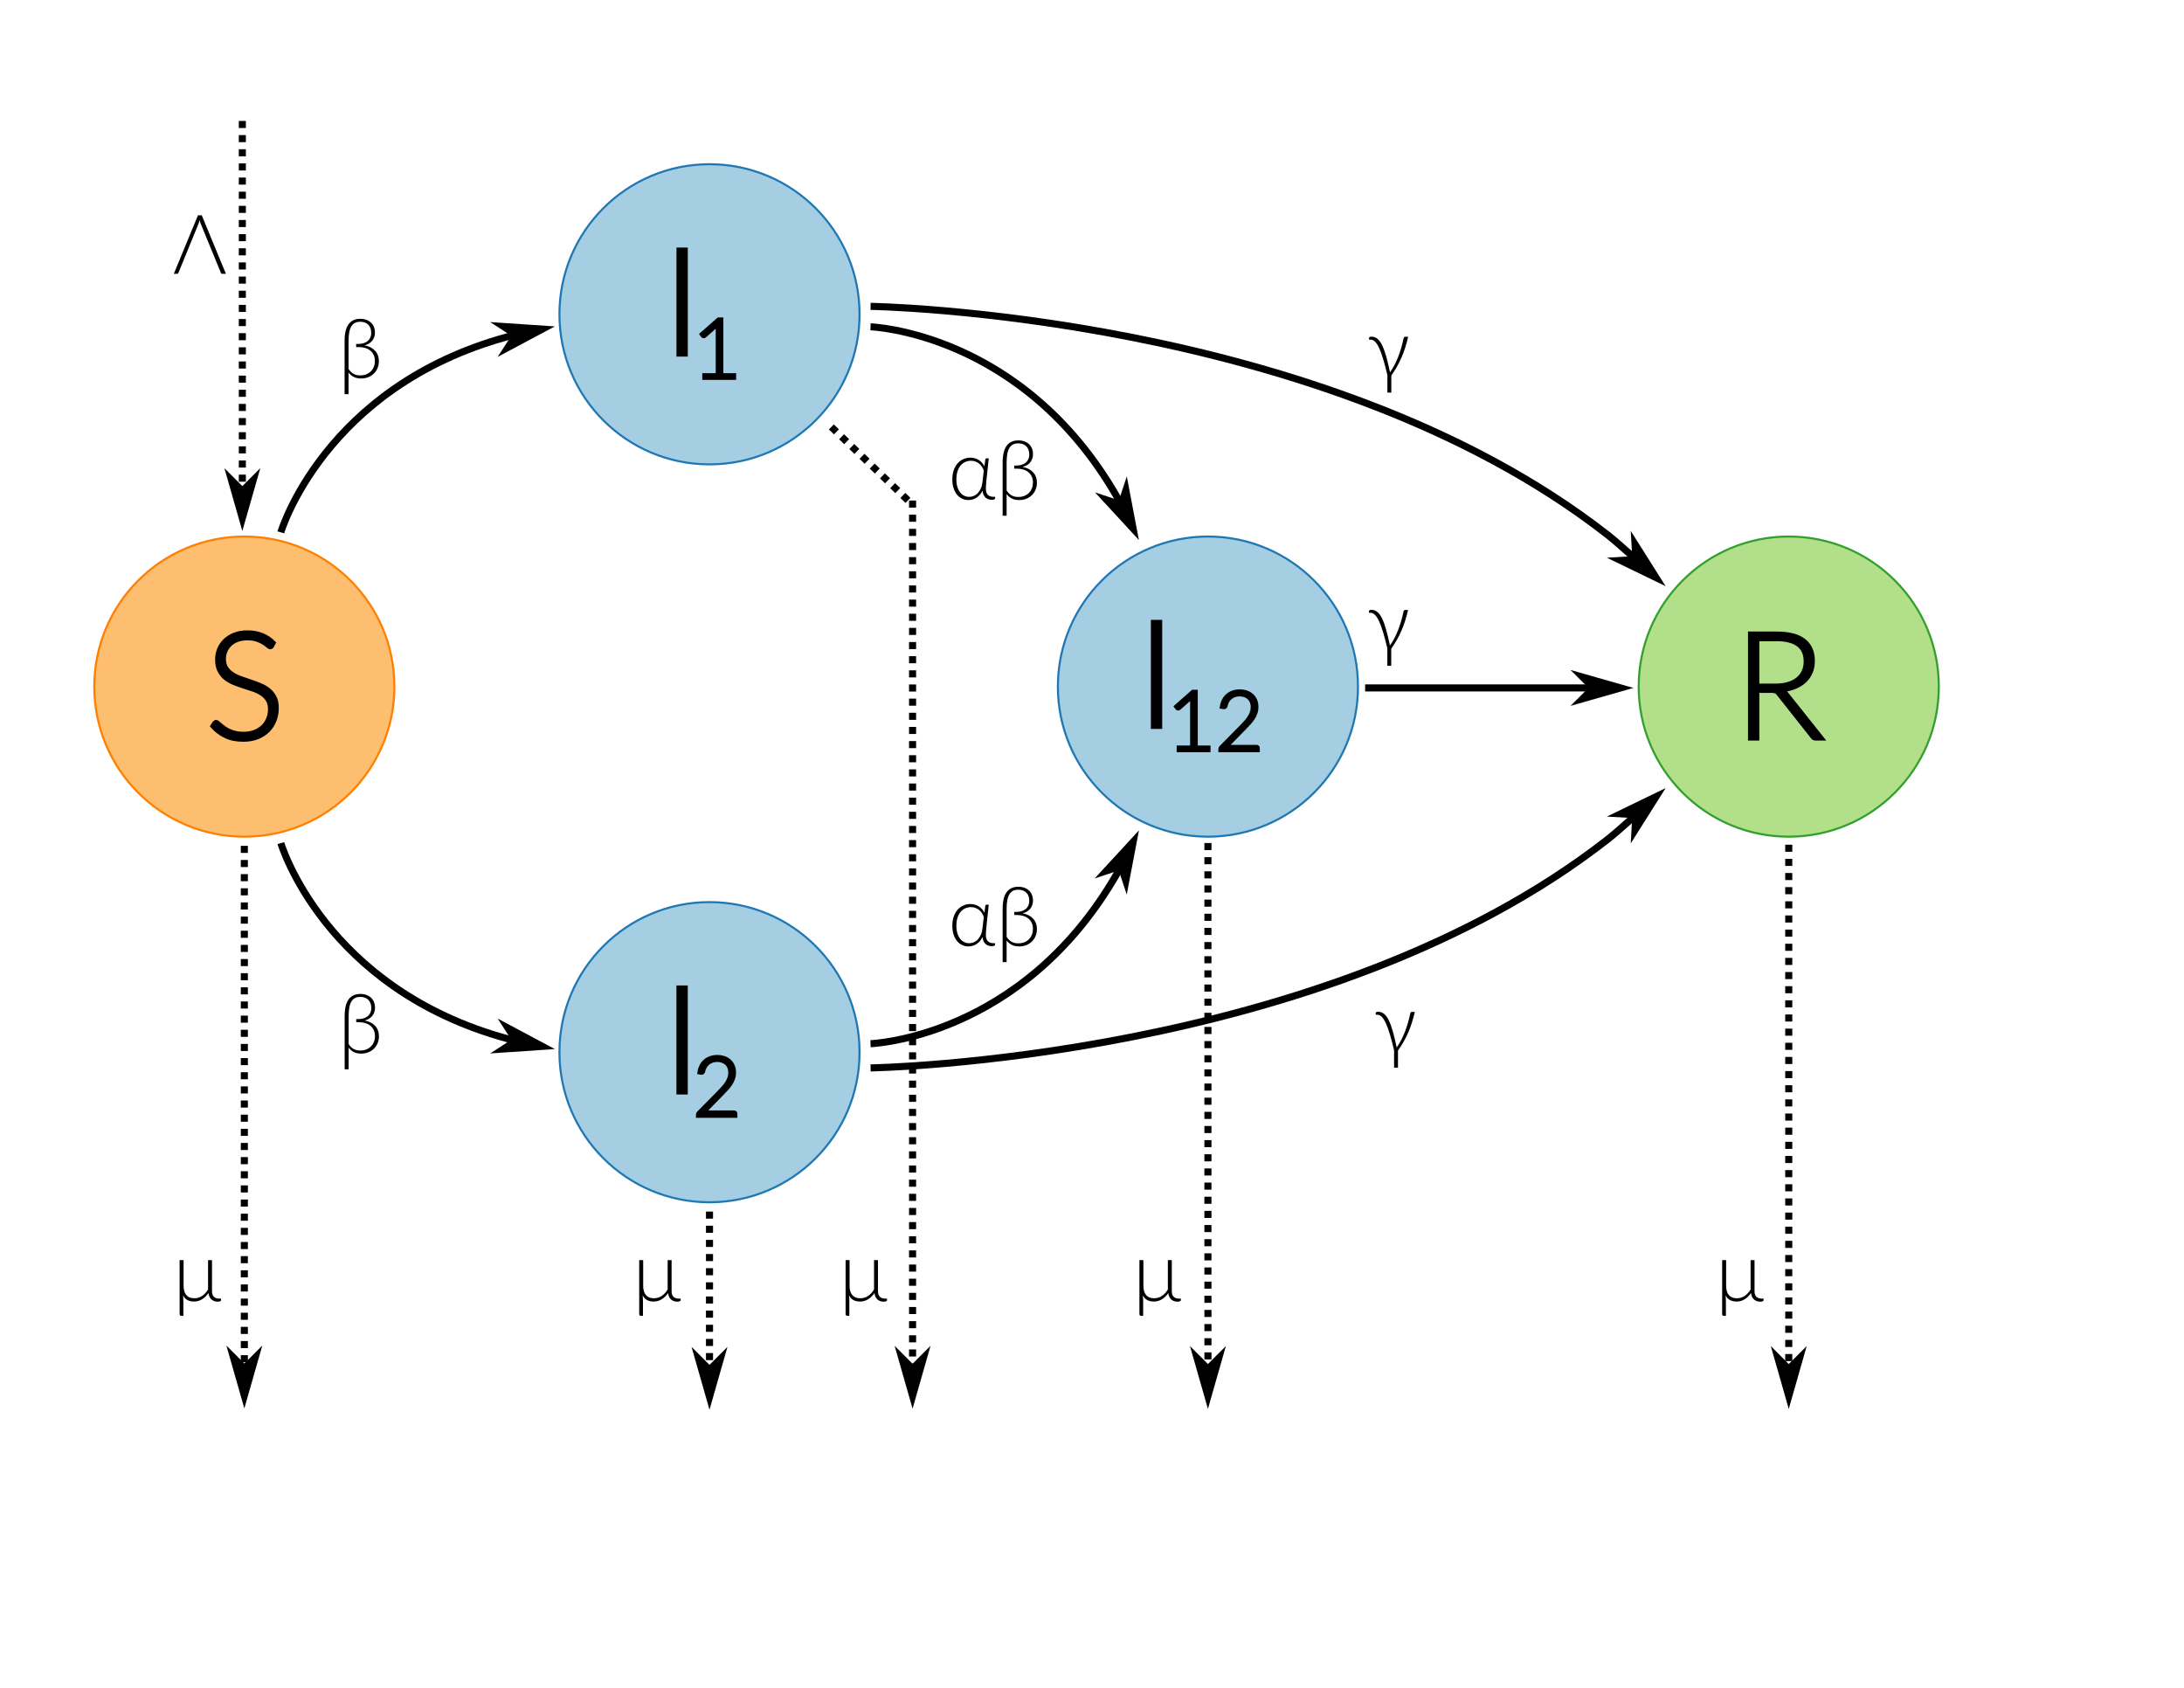
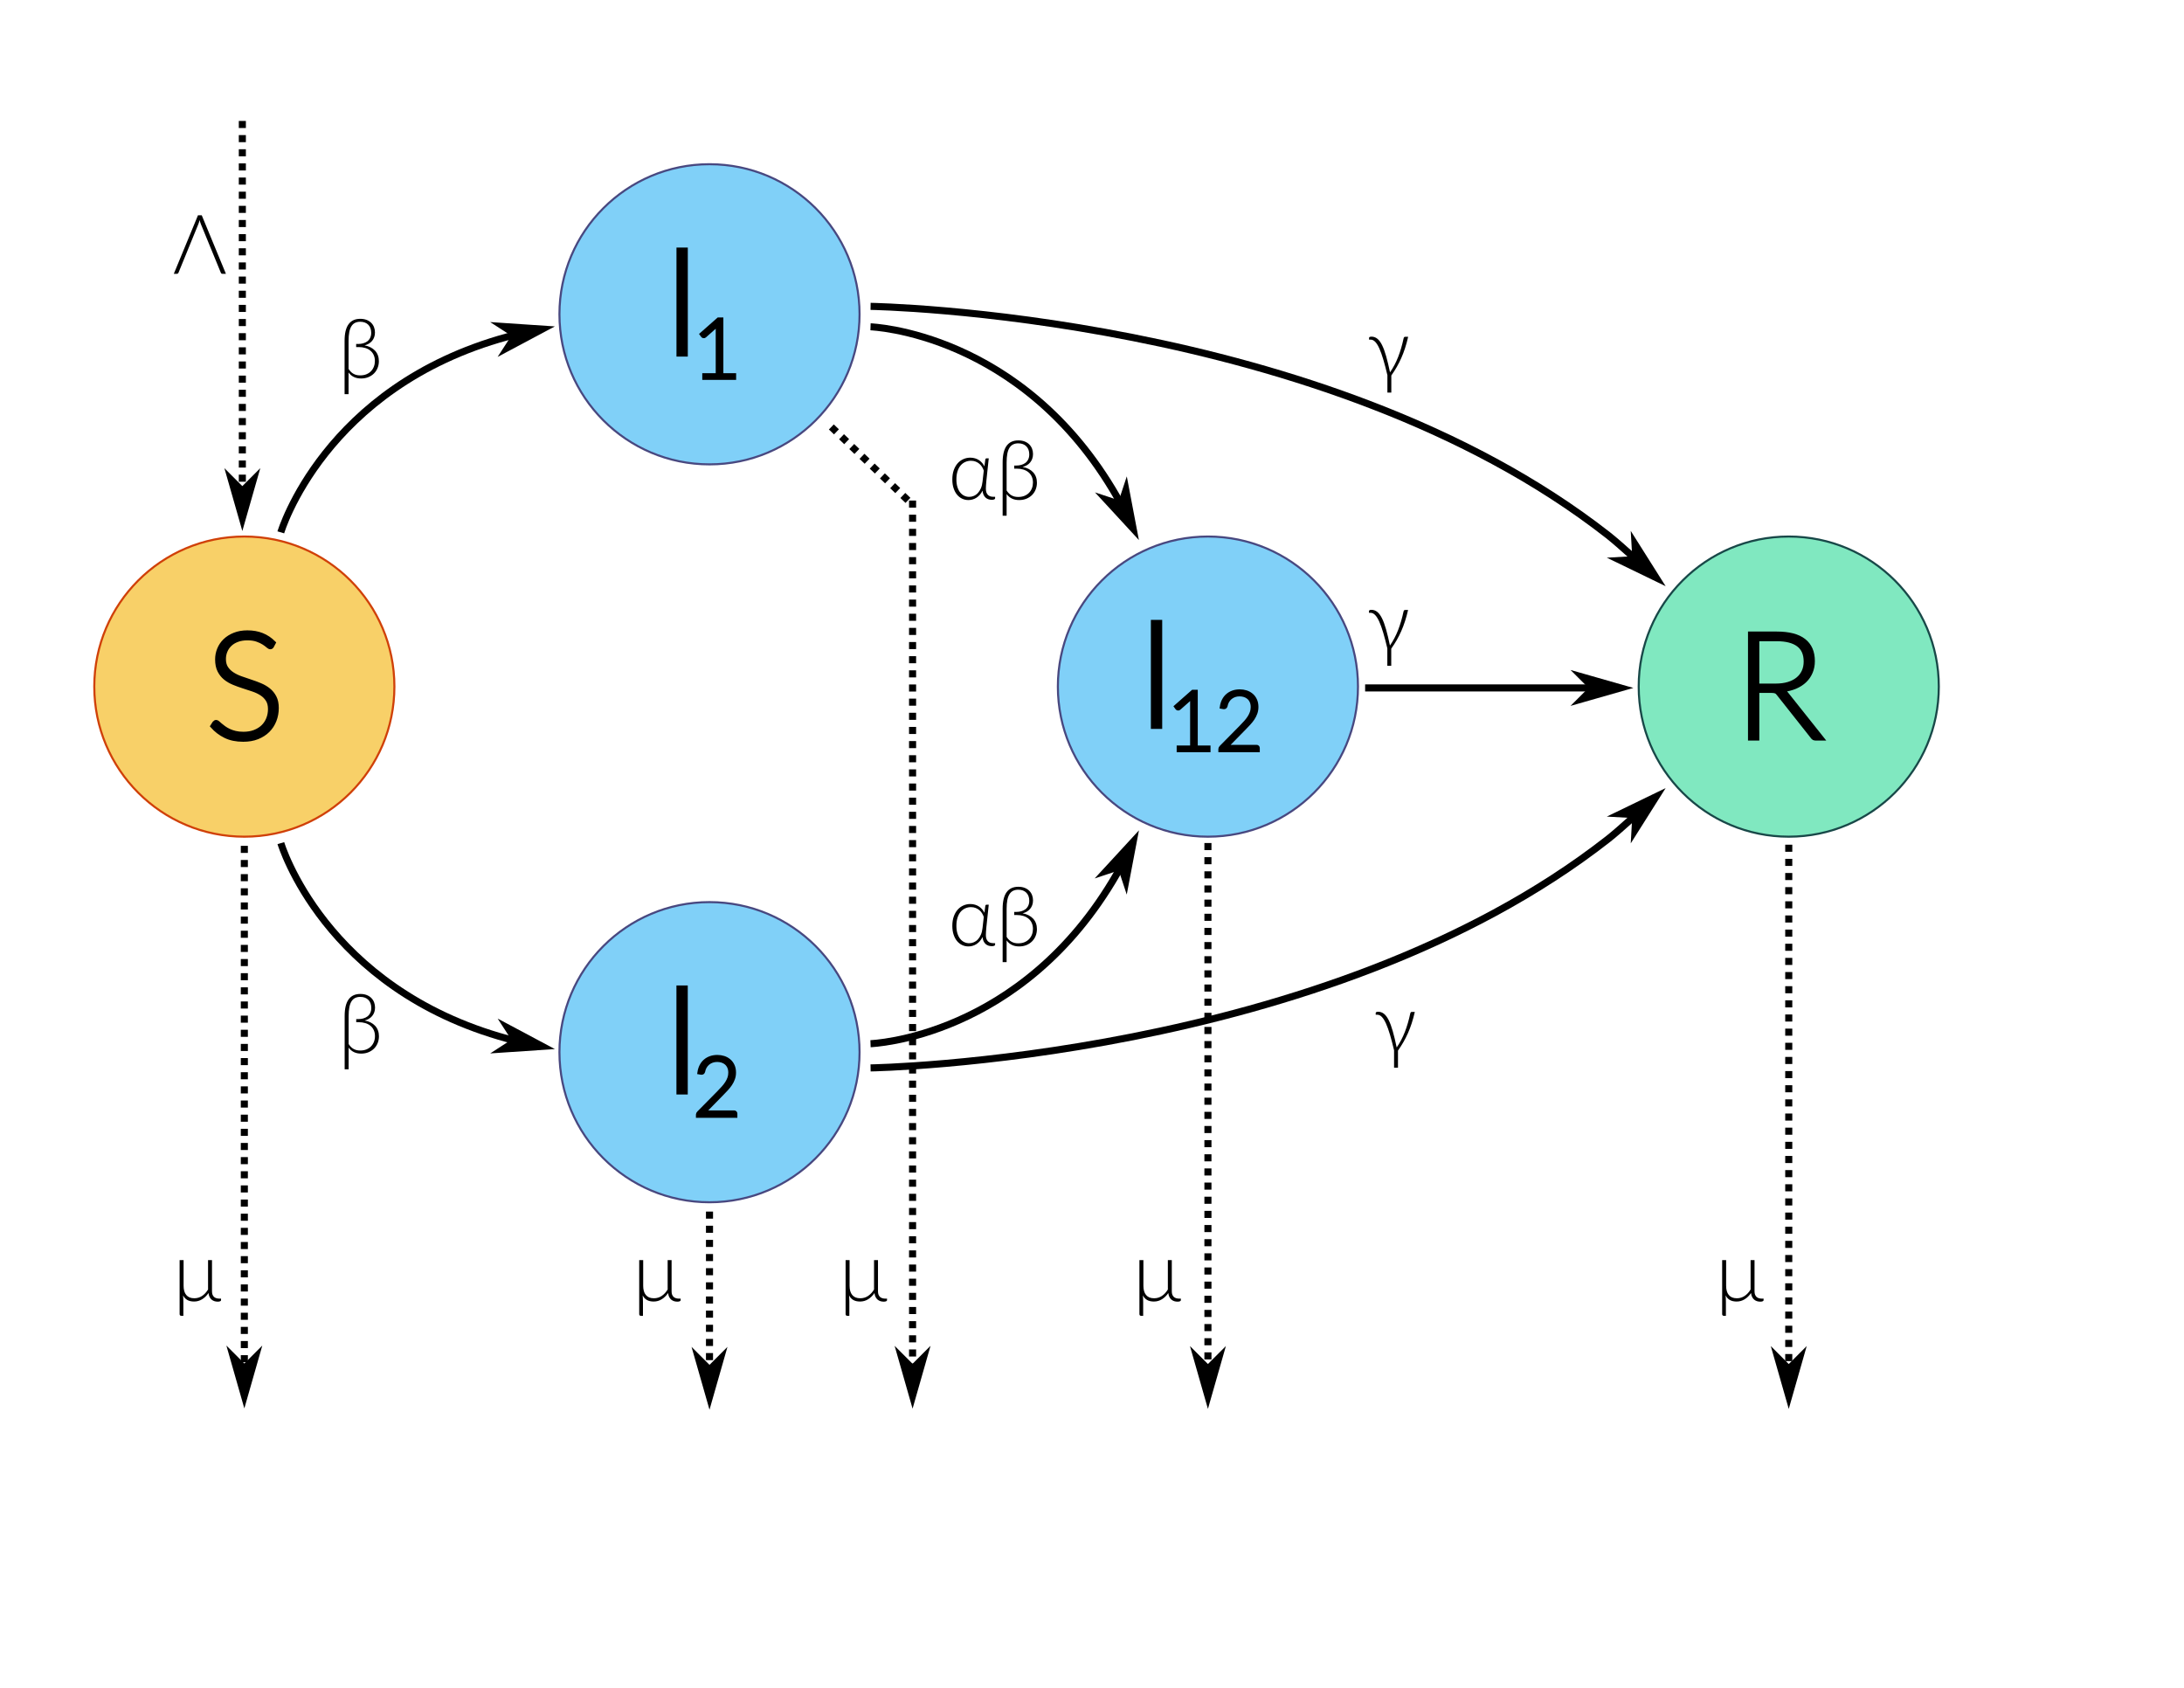
<svg xmlns="http://www.w3.org/2000/svg" width="792pt" height="612pt" id="svg2985" version="1.1">
  <defs id="defs2987">
    <marker orient="auto" refY="0.0" refX="0.0" id="Arrow1Mend" style="overflow:visible;">
      <path id="path3852" d="M 0.0,0.0 L 5.0,-5.0 L -12.5,0.0 L 5.0,5.0 L 0.0,0.0 z " style="fill-rule:evenodd;stroke:#000000;stroke-width:1.0pt;" transform="scale(0.4) rotate(180) translate(10,0)" />
    </marker>
    <marker orient="auto" refY="0.0" refX="0.0" id="Arrow1Lend" style="overflow:visible;">
      <path id="path3846" d="M 0.0,0.0 L 5.0,-5.0 L -12.5,0.0 L 5.0,5.0 L 0.0,0.0 z " style="fill-rule:evenodd;stroke:#000000;stroke-width:1.0pt;" transform="scale(0.8) rotate(180) translate(12.5,0)" />
    </marker>
    <marker orient="auto" refY="0" refX="0" id="Arrow1Mend-2" style="overflow:visible">
      <path id="path3852-2" d="M 0,0 5,-5 -12.5,0 5,5 0,0 z" style="fill-rule:evenodd;stroke:#000000;stroke-width:1pt" transform="matrix(-0.4,0,0,-0.4,-4,0)" />
    </marker>
    <marker orient="auto" refY="0" refX="0" id="Arrow1Mend-5" style="overflow:visible">
      <path id="path3852-20" d="M 0,0 5,-5 -12.5,0 5,5 0,0 z" style="fill-rule:evenodd;stroke:#000000;stroke-width:1pt" transform="matrix(-0.4,0,0,-0.4,-4,0)" />
    </marker>
    <marker orient="auto" refY="0" refX="0" id="Arrow1Mend-3" style="overflow:visible">
      <path id="path3852-6" d="M 0,0 5,-5 -12.5,0 5,5 0,0 z" style="fill-rule:evenodd;stroke:#000000;stroke-width:1pt" transform="matrix(-0.4,0,0,-0.4,-4,0)" />
    </marker>
    <marker orient="auto" refY="0" refX="0" id="Arrow1Mend-9" style="overflow:visible">
      <path id="path3852-3" d="M 0,0 5,-5 -12.5,0 5,5 0,0 z" style="fill-rule:evenodd;stroke:#000000;stroke-width:1pt" transform="matrix(-0.4,0,0,-0.4,-4,0)" />
    </marker>
    <marker orient="auto" refY="0" refX="0" id="Arrow1Mend-24" style="overflow:visible">
      <path id="path3852-8" d="M 0,0 5,-5 -12.5,0 5,5 0,0 z" style="fill-rule:evenodd;stroke:#000000;stroke-width:1pt" transform="matrix(-0.4,0,0,-0.4,-4,0)" />
    </marker>
    <marker orient="auto" refY="0" refX="0" id="Arrow1Mend-58" style="overflow:visible">
      <path id="path3852-9" d="M 0,0 5,-5 -12.5,0 5,5 0,0 z" style="fill-rule:evenodd;stroke:#000000;stroke-width:1pt" transform="matrix(-0.4,0,0,-0.4,-4,0)" />
    </marker>
    <marker orient="auto" refY="0" refX="0" id="Arrow1Mend-6" style="overflow:visible">
      <path id="path3852-5" d="M 0,0 5,-5 -12.5,0 5,5 0,0 z" style="fill-rule:evenodd;stroke:#000000;stroke-width:1pt" transform="matrix(-0.4,0,0,-0.4,-4,0)" />
    </marker>
    <marker orient="auto" refY="0" refX="0" id="Arrow1Mend-99" style="overflow:visible">
      <path id="path3852-80" d="M 0,0 5,-5 -12.5,0 5,5 0,0 z" style="fill-rule:evenodd;stroke:#000000;stroke-width:1pt" transform="matrix(-0.4,0,0,-0.4,-4,0)" />
    </marker>
    <marker orient="auto" refY="0" refX="0" id="Arrow1Mend-68" style="overflow:visible">
      <path id="path3852-50" d="M 0,0 5,-5 -12.5,0 5,5 0,0 z" style="fill-rule:evenodd;stroke:#000000;stroke-width:1pt" transform="matrix(-0.4,0,0,-0.4,-4,0)" />
    </marker>
    <marker orient="auto" refY="0" refX="0" id="Arrow1Mend-67" style="overflow:visible">
      <path id="path3852-62" d="M 0,0 5,-5 -12.5,0 5,5 0,0 z" style="fill-rule:evenodd;stroke:#000000;stroke-width:1pt" transform="matrix(-0.4,0,0,-0.4,-4,0)" />
    </marker>
    <marker orient="auto" refY="0" refX="0" id="Arrow1Mend-90" style="overflow:visible">
      <path id="path3852-4" d="M 0,0 5,-5 -12.5,0 5,5 0,0 z" style="fill-rule:evenodd;stroke:#000000;stroke-width:1pt" transform="matrix(-0.4,0,0,-0.4,-4,0)" />
    </marker>
    <marker orient="auto" refY="0" refX="0" id="Arrow1Mend-98" style="overflow:visible">
      <path id="path3852-97" d="M 0,0 5,-5 -12.5,0 5,5 0,0 z" style="fill-rule:evenodd;stroke:#000000;stroke-width:1pt" transform="matrix(-0.4,0,0,-0.4,-4,0)" />
    </marker>
    <marker orient="auto" refY="0" refX="0" id="Arrow1Mend-8" style="overflow:visible">
      <path id="path3852-46" d="M 0,0 5,-5 -12.5,0 5,5 0,0 z" style="fill-rule:evenodd;stroke:#000000;stroke-width:1pt" transform="matrix(-0.4,0,0,-0.4,-4,0)" />
    </marker>
    <marker orient="auto" refY="0" refX="0" id="Arrow1Mend-4" style="overflow:visible">
      <path id="path3852-65" d="M 0,0 5,-5 -12.5,0 5,5 0,0 z" style="fill-rule:evenodd;stroke:#000000;stroke-width:1pt" transform="matrix(-0.4,0,0,-0.4,-4,0)" />
    </marker>
    <marker orient="auto" refY="0" refX="0" id="Arrow1Mend-83" style="overflow:visible">
      <path id="path3852-1" d="M 0,0 5,-5 -12.5,0 5,5 0,0 z" style="fill-rule:evenodd;stroke:#000000;stroke-width:1pt" transform="matrix(-0.4,0,0,-0.4,-4,0)" />
    </marker>
    <marker orient="auto" refY="0" refX="0" id="Arrow1Mend-93" style="overflow:visible">
      <path id="path3852-85" d="M 0,0 5,-5 -12.5,0 5,5 0,0 z" style="fill-rule:evenodd;stroke:#000000;stroke-width:1pt" transform="matrix(-0.4,0,0,-0.4,-4,0)" />
    </marker>
    <marker orient="auto" refY="0" refX="0" id="Arrow1Mend-7" style="overflow:visible">
      <path id="path3852-7" d="M 0,0 5,-5 -12.5,0 5,5 0,0 z" style="fill-rule:evenodd;stroke:#000000;stroke-width:1pt" transform="matrix(-0.4,0,0,-0.4,-4,0)" />
    </marker>
    <marker orient="auto" refY="0" refX="0" id="Arrow1Mend-680" style="overflow:visible">
      <path id="path3852-19" d="M 0,0 5,-5 -12.5,0 5,5 0,0 z" style="fill-rule:evenodd;stroke:#000000;stroke-width:1pt" transform="matrix(-0.4,0,0,-0.4,-4,0)" />
    </marker>
    <marker orient="auto" refY="0" refX="0" id="Arrow1Mend-0" style="overflow:visible">
      <path id="path3852-98" d="M 0,0 5,-5 -12.5,0 5,5 0,0 z" style="fill-rule:evenodd;stroke:#000000;stroke-width:1pt" transform="matrix(-0.4,0,0,-0.4,-4,0)" />
    </marker>
    <marker orient="auto" refY="0" refX="0" id="Arrow1Mend-77" style="overflow:visible">
      <path id="path3852-0" d="M 0,0 5,-5 -12.5,0 5,5 0,0 z" style="fill-rule:evenodd;stroke:#000000;stroke-width:1pt" transform="matrix(-0.4,0,0,-0.4,-4,0)" />
    </marker>
  </defs>
  <g id="layer1">
-     <path style="fill:#fdbf6f;fill-opacity:1;fill-rule:evenodd;stroke:#ff7f00;stroke-width:1px;stroke-linecap:butt;stroke-linejoin:miter;stroke-opacity:1" id="path2994" d="m 299.43,459.812 a 72.554,72.554 0 1 1 -145.108,0 72.554,72.554 0 1 1 145.108,0 z" transform="translate(-108.734,-127.866)" />
-     <path transform="translate(638.016,-127.866)" d="m 299.43,459.812 a 72.554,72.554 0 1 1 -145.108,0 72.554,72.554 0 1 1 145.108,0 z" id="path3764" style="fill:#b2df8a;fill-opacity:1;fill-rule:evenodd;stroke:#33a02c;stroke-width:1px;stroke-linecap:butt;stroke-linejoin:miter;stroke-opacity:1" />
-     <path style="fill:#a6cee3;fill-opacity:1;fill-rule:evenodd;stroke:#1f78b4;stroke-width:1px;stroke-linecap:butt;stroke-linejoin:miter;stroke-opacity:1" id="path3768" d="m 299.43,459.812 a 72.554,72.554 0 1 1 -145.108,0 72.554,72.554 0 1 1 145.108,0 z" transform="translate(116.1784,-307.866)" />
-     <path transform="translate(116.1784,48.87664)" d="m 299.43,459.812 a 72.554,72.554 0 1 1 -145.108,0 72.554,72.554 0 1 1 145.108,0 z" id="path3789" style="fill:#a6cee3;fill-opacity:1;fill-rule:evenodd;stroke:#1f78b4;stroke-width:1px;stroke-linecap:butt;stroke-linejoin:miter;stroke-opacity:1" />
-     <path style="fill:#a6cee3;fill-opacity:1;fill-rule:evenodd;stroke:#1f78b4;stroke-width:1px;stroke-linecap:butt;stroke-linejoin:miter;stroke-opacity:1" id="path3791" d="m 299.43,459.812 a 72.554,72.554 0 1 1 -145.108,0 72.554,72.554 0 1 1 145.108,0 z" transform="translate(357.1784,-127.866)" />
+     <path style="fill:#f8d068;fill-opacity:1;fill-rule:evenodd;stroke:#d04008;stroke-width:1px;stroke-linecap:butt;stroke-linejoin:miter;stroke-opacity:1" id="path2994" d="m 299.43,459.812 a 72.554,72.554 0 1 1 -145.108,0 72.554,72.554 0 1 1 145.108,0 z" transform="translate(-108.734,-127.866)" />
+     <path transform="translate(638.016,-127.866)" d="m 299.43,459.812 a 72.554,72.554 0 1 1 -145.108,0 72.554,72.554 0 1 1 145.108,0 z" id="path3764" style="fill:#80e8c0;fill-opacity:1;fill-rule:evenodd;stroke:#184848;stroke-width:1px;stroke-linecap:butt;stroke-linejoin:miter;stroke-opacity:1" />
+     <path style="fill:#80d0f8;fill-opacity:1;fill-rule:evenodd;stroke:#484880;stroke-width:1px;stroke-linecap:butt;stroke-linejoin:miter;stroke-opacity:1" id="path3768" d="m 299.43,459.812 a 72.554,72.554 0 1 1 -145.108,0 72.554,72.554 0 1 1 145.108,0 z" transform="translate(116.1784,-307.866)" />
+     <path transform="translate(116.1784,48.87664)" d="m 299.43,459.812 a 72.554,72.554 0 1 1 -145.108,0 72.554,72.554 0 1 1 145.108,0 z" id="path3789" style="fill:#80d0f8;fill-opacity:1;fill-rule:evenodd;stroke:#484880;stroke-width:1px;stroke-linecap:butt;stroke-linejoin:miter;stroke-opacity:1" />
+     <path style="fill:#80d0f8;fill-opacity:1;fill-rule:evenodd;stroke:#484880;stroke-width:1px;stroke-linecap:butt;stroke-linejoin:miter;stroke-opacity:1" id="path3791" d="m 299.43,459.812 a 72.554,72.554 0 1 1 -145.108,0 72.554,72.554 0 1 1 145.108,0 z" transform="translate(357.1784,-127.866)" />
    <path style="fill:none;stroke:#000000;stroke-width:3.391;stroke-linecap:butt;stroke-linejoin:miter;stroke-miterlimit:4;stroke-opacity:1;stroke-dasharray:none;marker-end:url(#Arrow1Mend)" d="m 135.779,257.365 c 0,0 20.877,-70.295 109.534,-94.544 3.73,-1.02 12.432,-2.754 16.429,-3.611" id="path3837" />
    <path id="path4469" d="m 135.796,407.625 c 0,0 20.877,70.295 109.534,94.544 3.73,1.02 12.432,2.754 16.429,3.611" style="fill:none;stroke:#000000;stroke-width:3.391;stroke-linecap:butt;stroke-linejoin:miter;stroke-miterlimit:4;stroke-opacity:1;stroke-dasharray:none;marker-end:url(#Arrow1Mend)" />
    <path style="fill:none;stroke:#000000;stroke-width:3.42;stroke-linecap:butt;stroke-linejoin:miter;stroke-miterlimit:4;stroke-opacity:1;stroke-dasharray:none;marker-end:url(#Arrow1Mend)" d="m 420.915,504.582 c 0,0 73.288,-2.466 119.122,-82.136 1.928,-3.352 5.801,-11.335 7.639,-14.987" id="path4471" />
    <path id="path4473" d="m 420.915,158 c 0,0 73.288,2.466 119.122,82.136 1.928,3.352 5.801,11.335 7.639,14.987" style="fill:none;stroke:#000000;stroke-width:3.391;stroke-linecap:butt;stroke-linejoin:miter;stroke-miterlimit:4;stroke-opacity:1;stroke-dasharray:none;marker-end:url(#Arrow1Mend)" />
    <path style="color:#000000;fill:none;stroke:#000000;stroke-width:3.42;stroke-linecap:butt;stroke-linejoin:miter;stroke-miterlimit:4;stroke-opacity:1;stroke-dasharray:none;stroke-dashoffset:0;marker:none;marker-end:url(#Arrow1Mend);visibility:visible;display:inline;overflow:visible;enable-background:accumulate" d="m 660.06,332.584 122.966,0" id="path4488" />
    <path style="color:#000000;fill:none;stroke:#000000;stroke-width:3.42;stroke-linecap:butt;stroke-linejoin:miter;stroke-miterlimit:4;stroke-opacity:1;stroke-dasharray:none;stroke-dashoffset:0;marker:none;marker-end:url(#Arrow1Mend);visibility:visible;display:inline;overflow:visible;enable-background:accumulate" d="m 420.942,148.112 c 0,0 219.353,3.32 356.537,110.608 5.772,4.514 17.363,15.265 22.865,20.182" id="path4500" />
    <path id="path4524" d="m 420.942,516.29 c 0,0 219.353,-3.32 356.537,-110.608 5.772,-4.514 17.363,-15.265 22.865,-20.182" style="color:#000000;fill:none;stroke:#000000;stroke-width:3.42;stroke-linecap:butt;stroke-linejoin:miter;stroke-miterlimit:4;stroke-opacity:1;stroke-dasharray:none;stroke-dashoffset:0;marker:none;marker-end:url(#Arrow1Mend);visibility:visible;display:inline;overflow:visible;enable-background:accumulate" />
    <text xml:space="preserve" style="font-size:40px;font-style:normal;font-weight:normal;line-height:125%;letter-spacing:0px;word-spacing:0px;fill:#000000;fill-opacity:1;stroke:none;font-family:lato;-inkscape-font-specification:lato" x="99.35" y="357.146" id="text3818">
      <tspan id="tspan3820" x="99.35" y="357.146" style="font-size:72px;fill:#000000;fill-opacity:1;stroke:#000000;stroke-width:1.772;stroke-miterlimit:4;stroke-opacity:1;stroke-dasharray:none;font-family:lato light;-inkscape-font-specification:lato light">S</tspan>
    </text>
    <g id="g3830" transform="translate(0.3886892,-3.975733)">
      <text xml:space="preserve" style="font-size:40px;font-style:normal;font-weight:normal;line-height:125%;letter-spacing:0px;word-spacing:0px;fill:#000000;fill-opacity:1;stroke:none;font-family:lato;-inkscape-font-specification:lato" x="320.036" y="532.229" id="text3822">
        <tspan id="tspan3824" x="320.036" y="532.229" style="font-size:72px;fill:#000000;fill-opacity:1;stroke:#000000;stroke-width:1.772;stroke-miterlimit:4;stroke-opacity:1;stroke-dasharray:none;font-family:lato light;-inkscape-font-specification:lato light">I</tspan>
      </text>
      <text id="text3826" y="543.499" x="334.695" style="font-size:40px;font-style:normal;font-weight:normal;line-height:125%;letter-spacing:0px;word-spacing:0px;fill:#000000;fill-opacity:1;stroke:none;font-family:lato;-inkscape-font-specification:lato" xml:space="preserve">
        <tspan style="stroke:#000000;stroke-width:1.772;stroke-miterlimit:4;stroke-opacity:1;stroke-dasharray:none;font-family:lato light;-inkscape-font-specification:lato light" y="543.499" x="334.695" id="tspan3828">2</tspan>
      </text>
    </g>
    <g transform="translate(0.3886892,-359.8432)" id="g3836">
      <g id="g3846" transform="translate(0.02,-0.8751782)">
        <text xml:space="preserve" style="font-size:40px;font-style:normal;font-weight:normal;line-height:125%;letter-spacing:0px;word-spacing:0px;fill:#000000;fill-opacity:1;stroke:none;font-family:lato;-inkscape-font-specification:lato" x="320.036" y="532.229" id="text3838">
          <tspan id="tspan3840" x="320.036" y="532.229" style="font-size:72px;fill:#000000;fill-opacity:1;stroke:#000000;stroke-width:1.772;stroke-miterlimit:4;stroke-opacity:1;stroke-dasharray:none;font-family:lato light;-inkscape-font-specification:lato light">I</tspan>
        </text>
        <text id="text3842" y="543.499" x="334.695" style="font-size:40px;font-style:normal;font-weight:normal;line-height:125%;letter-spacing:0px;word-spacing:0px;fill:#000000;fill-opacity:1;stroke:none;font-family:lato;-inkscape-font-specification:lato" xml:space="preserve">
          <tspan style="stroke:#000000;stroke-width:1.772;stroke-miterlimit:4;stroke-opacity:1;stroke-dasharray:none;font-family:lato light;-inkscape-font-specification:lato light" y="543.499" x="334.695" id="tspan3844">1</tspan>
        </text>
      </g>
    </g>
    <g id="g3852" transform="translate(240.6196,-177.4306)">
      <g transform="translate(0.02,-0.8751782)" id="g3854">
        <g id="g3864" transform="translate(-10.85245,-2.41261)">
          <text xml:space="preserve" style="font-size:40px;font-style:normal;font-weight:normal;line-height:125%;letter-spacing:0px;word-spacing:0px;fill:#000000;fill-opacity:1;stroke:none;font-family:lato;-inkscape-font-specification:lato" x="320.036" y="532.229" id="text3856">
            <tspan id="tspan3858" x="320.036" y="532.229" style="font-size:72px;fill:#000000;fill-opacity:1;stroke:#000000;stroke-width:1.772;stroke-miterlimit:4;stroke-opacity:1;stroke-dasharray:none;font-family:lato light;-inkscape-font-specification:lato light">I</tspan>
          </text>
          <text id="text3860" y="543.499" x="334.695" style="font-size:40px;font-style:normal;font-weight:normal;line-height:125%;letter-spacing:0px;word-spacing:0px;fill:#000000;fill-opacity:1;stroke:none;font-family:lato;-inkscape-font-specification:lato" xml:space="preserve">
            <tspan style="stroke:#000000;stroke-width:1.772;stroke-miterlimit:4;stroke-opacity:1;stroke-dasharray:none;font-family:lato light;-inkscape-font-specification:lato light" y="543.499" x="334.695" id="tspan3862">12</tspan>
          </text>
        </g>
      </g>
    </g>
    <text id="text3870" y="357.146" x="838.54" style="font-size:40px;font-style:normal;font-weight:normal;line-height:125%;letter-spacing:0px;word-spacing:0px;fill:#000000;fill-opacity:1;stroke:none;font-family:lato;-inkscape-font-specification:lato" xml:space="preserve">
      <tspan style="font-size:72px;fill:#000000;fill-opacity:1;stroke:#000000;stroke-width:1.772;stroke-miterlimit:4;stroke-opacity:1;stroke-dasharray:none;font-family:lato light;-inkscape-font-specification:lato light" y="357.146" x="838.54" id="tspan3872">R</tspan>
    </text>
    <path style="color:#000000;fill:none;stroke:#000000;stroke-width:3.42;stroke-linecap:butt;stroke-linejoin:miter;stroke-miterlimit:4;stroke-opacity:1;stroke-dasharray:3.42, 3.42;stroke-dashoffset:0;marker:none;marker-end:url(#Arrow1Mend);visibility:visible;display:inline;overflow:visible;enable-background:accumulate" d="m 118.142,408.928 0,265.243" id="path3028" />
    <path id="path3857" d="m 343.054,585.747 0,89.065" style="color:#000000;fill:none;stroke:#000000;stroke-width:3.42;stroke-linecap:butt;stroke-linejoin:miter;stroke-miterlimit:4;stroke-opacity:1;stroke-dasharray:3.42, 3.42;stroke-dashoffset:0;marker:none;marker-end:url(#Arrow1Mend);visibility:visible;display:inline;overflow:visible;enable-background:accumulate" />
    <path id="path3935" d="m 584.054,407.564 0,266.849" style="color:#000000;fill:none;stroke:#000000;stroke-width:3.42;stroke-linecap:butt;stroke-linejoin:miter;stroke-miterlimit:4;stroke-opacity:1;stroke-dasharray:3.42, 3.42;stroke-dashoffset:0;marker:none;marker-end:url(#Arrow1Mend);visibility:visible;display:inline;overflow:visible;enable-background:accumulate" />
    <path style="color:#000000;fill:none;stroke:#000000;stroke-width:3.42;stroke-linecap:butt;stroke-linejoin:miter;stroke-miterlimit:4;stroke-opacity:1;stroke-dasharray:3.42, 3.42;stroke-dashoffset:0;marker:none;marker-end:url(#Arrow1Mend);visibility:visible;display:inline;overflow:visible;enable-background:accumulate" d="m 441.245,241.993 0,432.3" id="path3937" />
    <path style="color:#000000;fill:none;stroke:#000000;stroke-width:3.42;stroke-linecap:butt;stroke-linejoin:miter;stroke-miterlimit:4;stroke-opacity:1;stroke-dasharray:3.42, 3.42;stroke-dashoffset:0;marker:none;visibility:visible;display:inline;overflow:visible;enable-background:accumulate;marker-end:none" d="M 439.011,241.902 400.168,204.688" id="path3962" />
    <path style="color:#000000;fill:none;stroke:#000000;stroke-width:3.42;stroke-linecap:butt;stroke-linejoin:miter;stroke-miterlimit:4;stroke-opacity:1;stroke-dasharray:3.42, 3.42;stroke-dashoffset:0;marker:none;marker-end:url(#Arrow1Mend);visibility:visible;display:inline;overflow:visible;enable-background:accumulate" d="m 864.892,408.376 0,266.046" id="path4424" />
    <text xml:space="preserve" style="font-size:40px;font-style:normal;font-variant:normal;font-weight:normal;font-stretch:normal;line-height:125%;letter-spacing:0px;word-spacing:0px;fill:#000000;fill-opacity:1;stroke:#000000;stroke-width:0;stroke-miterlimit:4;stroke-opacity:1;stroke-dasharray:none;font-family:Lato;-inkscape-font-specification:Lato" x="83.583" y="629.105" id="text4426">
      <tspan id="tspan4428" x="83.583" y="629.105" style="font-style:normal;font-variant:normal;font-weight:300;font-stretch:normal;stroke-width:0;stroke-miterlimit:4;stroke-dasharray:none;font-family:Lato;-inkscape-font-specification:Lato Light">μ</tspan>
    </text>
    <text id="text4449" y="629.11" x="305.805" style="font-size:40px;font-style:normal;font-variant:normal;font-weight:normal;font-stretch:normal;line-height:125%;letter-spacing:0px;word-spacing:0px;fill:#000000;fill-opacity:1;stroke:#000000;stroke-width:0;stroke-miterlimit:4;stroke-opacity:1;stroke-dasharray:none;font-family:Lato;-inkscape-font-specification:Lato" xml:space="preserve">
      <tspan style="font-style:normal;font-variant:normal;font-weight:300;font-stretch:normal;stroke-width:0;stroke-miterlimit:4;stroke-dasharray:none;font-family:Lato;-inkscape-font-specification:Lato Light" y="629.11" x="305.805" id="tspan4451">μ</tspan>
    </text>
    <text xml:space="preserve" style="font-size:40px;font-style:normal;font-variant:normal;font-weight:normal;font-stretch:normal;line-height:125%;letter-spacing:0px;word-spacing:0px;fill:#000000;fill-opacity:1;stroke:#000000;stroke-width:0;stroke-miterlimit:4;stroke-opacity:1;stroke-dasharray:none;font-family:Lato;-inkscape-font-specification:Lato" x="405.598" y="629.11" id="text4453">
      <tspan id="tspan4455" x="405.598" y="629.11" style="font-style:normal;font-variant:normal;font-weight:300;font-stretch:normal;stroke-width:0;stroke-miterlimit:4;stroke-dasharray:none;font-family:Lato;-inkscape-font-specification:Lato Light">μ</tspan>
    </text>
    <text id="text4457" y="629.11" x="547.665" style="font-size:40px;font-style:normal;font-variant:normal;font-weight:normal;font-stretch:normal;line-height:125%;letter-spacing:0px;word-spacing:0px;fill:#000000;fill-opacity:1;stroke:#000000;stroke-width:0;stroke-miterlimit:4;stroke-opacity:1;stroke-dasharray:none;font-family:Lato;-inkscape-font-specification:Lato" xml:space="preserve">
      <tspan style="font-style:normal;font-variant:normal;font-weight:300;font-stretch:normal;stroke-width:0;stroke-miterlimit:4;stroke-dasharray:none;font-family:Lato;-inkscape-font-specification:Lato Light" y="629.11" x="547.665" id="tspan4459">μ</tspan>
    </text>
    <text xml:space="preserve" style="font-size:40px;font-style:normal;font-variant:normal;font-weight:normal;font-stretch:normal;line-height:125%;letter-spacing:0px;word-spacing:0px;fill:#000000;fill-opacity:1;stroke:#000000;stroke-width:0;stroke-miterlimit:4;stroke-opacity:1;stroke-dasharray:none;font-family:Lato;-inkscape-font-specification:Lato" x="829.427" y="629.11" id="text4461">
      <tspan id="tspan4463" x="829.427" y="629.11" style="font-style:normal;font-variant:normal;font-weight:300;font-stretch:normal;stroke-width:0;stroke-miterlimit:4;stroke-dasharray:none;font-family:Lato;-inkscape-font-specification:Lato Light">μ</tspan>
    </text>
    <path id="path4465" d="m 117.177,58.471 0,191.511" style="color:#000000;fill:none;stroke:#000000;stroke-width:3.42;stroke-linecap:butt;stroke-linejoin:miter;stroke-miterlimit:4;stroke-opacity:1;stroke-dasharray:3.42, 3.42;stroke-dashoffset:0;marker:none;marker-end:url(#Arrow1Mend);visibility:visible;display:inline;overflow:visible;enable-background:accumulate" />
    <text id="text4490" y="132.369" x="83.543" style="font-size:40px;font-style:normal;font-variant:normal;font-weight:normal;font-stretch:normal;line-height:125%;letter-spacing:0px;word-spacing:0px;fill:#000000;fill-opacity:1;stroke:#000000;stroke-width:0;stroke-miterlimit:4;stroke-opacity:1;stroke-dasharray:none;font-family:Lato;-inkscape-font-specification:Lato" xml:space="preserve">
      <tspan style="font-style:normal;font-variant:normal;font-weight:300;font-stretch:normal;stroke-width:0;stroke-miterlimit:4;stroke-dasharray:none;font-family:Lato;-inkscape-font-specification:Lato Light" y="132.369" x="83.543" id="tspan4492">Λ</tspan>
    </text>
    <text xml:space="preserve" style="font-size:40px;font-style:normal;font-variant:normal;font-weight:normal;font-stretch:normal;line-height:125%;letter-spacing:0px;word-spacing:0px;fill:#000000;fill-opacity:1;stroke:#000000;stroke-width:0;stroke-miterlimit:4;stroke-opacity:1;stroke-dasharray:none;font-family:Lato;-inkscape-font-specification:Lato" x="163.349" y="182.715" id="text4494">
      <tspan id="tspan4496" x="163.349" y="182.715" style="font-style:normal;font-variant:normal;font-weight:300;font-stretch:normal;stroke-width:0;stroke-miterlimit:4;stroke-dasharray:none;font-family:Lato;-inkscape-font-specification:Lato Light">β</tspan>
    </text>
    <text id="text4498" y="509.11" x="163.382" style="font-size:40px;font-style:normal;font-variant:normal;font-weight:normal;font-stretch:normal;line-height:125%;letter-spacing:0px;word-spacing:0px;fill:#000000;fill-opacity:1;stroke:#000000;stroke-width:0;stroke-miterlimit:4;stroke-opacity:1;stroke-dasharray:none;font-family:Lato;-inkscape-font-specification:Lato" xml:space="preserve">
      <tspan style="font-style:normal;font-variant:normal;font-weight:300;font-stretch:normal;stroke-width:0;stroke-miterlimit:4;stroke-dasharray:none;font-family:Lato;-inkscape-font-specification:Lato Light" y="509.11" x="163.382" id="tspan4500">β</tspan>
    </text>
    <text xml:space="preserve" style="font-size:40px;font-style:normal;font-variant:normal;font-weight:normal;font-stretch:normal;line-height:125%;letter-spacing:0px;word-spacing:0px;fill:#000000;fill-opacity:1;stroke:#000000;stroke-width:0;stroke-miterlimit:4;stroke-opacity:1;stroke-dasharray:none;font-family:Lato;-inkscape-font-specification:Lato" x="458.388" y="457.292" id="text4502">
      <tspan id="tspan4504" x="458.388" y="457.292" style="font-style:normal;font-variant:normal;font-weight:300;font-stretch:normal;stroke-width:0;stroke-miterlimit:4;stroke-dasharray:none;font-family:Lato;-inkscape-font-specification:Lato Light">αβ</tspan>
    </text>
    <text id="text4506" y="241.491" x="458.388" style="font-size:40px;font-style:normal;font-variant:normal;font-weight:normal;font-stretch:normal;line-height:125%;letter-spacing:0px;word-spacing:0px;fill:#000000;fill-opacity:1;stroke:#000000;stroke-width:0;stroke-miterlimit:4;stroke-opacity:1;stroke-dasharray:none;font-family:Lato;-inkscape-font-specification:Lato" xml:space="preserve">
      <tspan style="font-style:normal;font-variant:normal;font-weight:300;font-stretch:normal;stroke-width:0;stroke-miterlimit:4;stroke-dasharray:none;font-family:Lato;-inkscape-font-specification:Lato Light" y="241.491" x="458.388" id="tspan4508">αβ</tspan>
    </text>
    <text id="text4510" y="182.74" x="660.912" style="font-size:40px;font-style:normal;font-variant:normal;font-weight:normal;font-stretch:normal;line-height:125%;letter-spacing:0px;word-spacing:0px;fill:#000000;fill-opacity:1;stroke:#000000;stroke-width:0;stroke-miterlimit:4;stroke-opacity:1;stroke-dasharray:none;font-family:Lato;-inkscape-font-specification:Lato" xml:space="preserve">
      <tspan style="font-style:normal;font-variant:normal;font-weight:300;font-stretch:normal;stroke-width:0;stroke-miterlimit:4;stroke-dasharray:none;font-family:Lato;-inkscape-font-specification:Lato Light" y="182.74" x="660.912" id="tspan4512">γ</tspan>
    </text>
    <text xml:space="preserve" style="font-size:40px;font-style:normal;font-variant:normal;font-weight:normal;font-stretch:normal;line-height:125%;letter-spacing:0px;word-spacing:0px;fill:#000000;fill-opacity:1;stroke:#000000;stroke-width:0;stroke-miterlimit:4;stroke-opacity:1;stroke-dasharray:none;font-family:Lato;-inkscape-font-specification:Lato" x="660.875" y="314.807" id="text4514">
      <tspan id="tspan4516" x="660.875" y="314.807" style="font-style:normal;font-variant:normal;font-weight:300;font-stretch:normal;stroke-width:0;stroke-miterlimit:4;stroke-dasharray:none;font-family:Lato;-inkscape-font-specification:Lato Light">γ</tspan>
    </text>
    <text id="text4518" y="509.12" x="664.132" style="font-size:40px;font-style:normal;font-variant:normal;font-weight:normal;font-stretch:normal;line-height:125%;letter-spacing:0px;word-spacing:0px;fill:#000000;fill-opacity:1;stroke:#000000;stroke-width:0;stroke-miterlimit:4;stroke-opacity:1;stroke-dasharray:none;font-family:Lato;-inkscape-font-specification:Lato" xml:space="preserve">
      <tspan style="font-style:normal;font-variant:normal;font-weight:300;font-stretch:normal;stroke-width:0;stroke-miterlimit:4;stroke-dasharray:none;font-family:Lato;-inkscape-font-specification:Lato Light" y="509.12" x="664.132" id="tspan4520">γ</tspan>
    </text>
  </g>
</svg>
